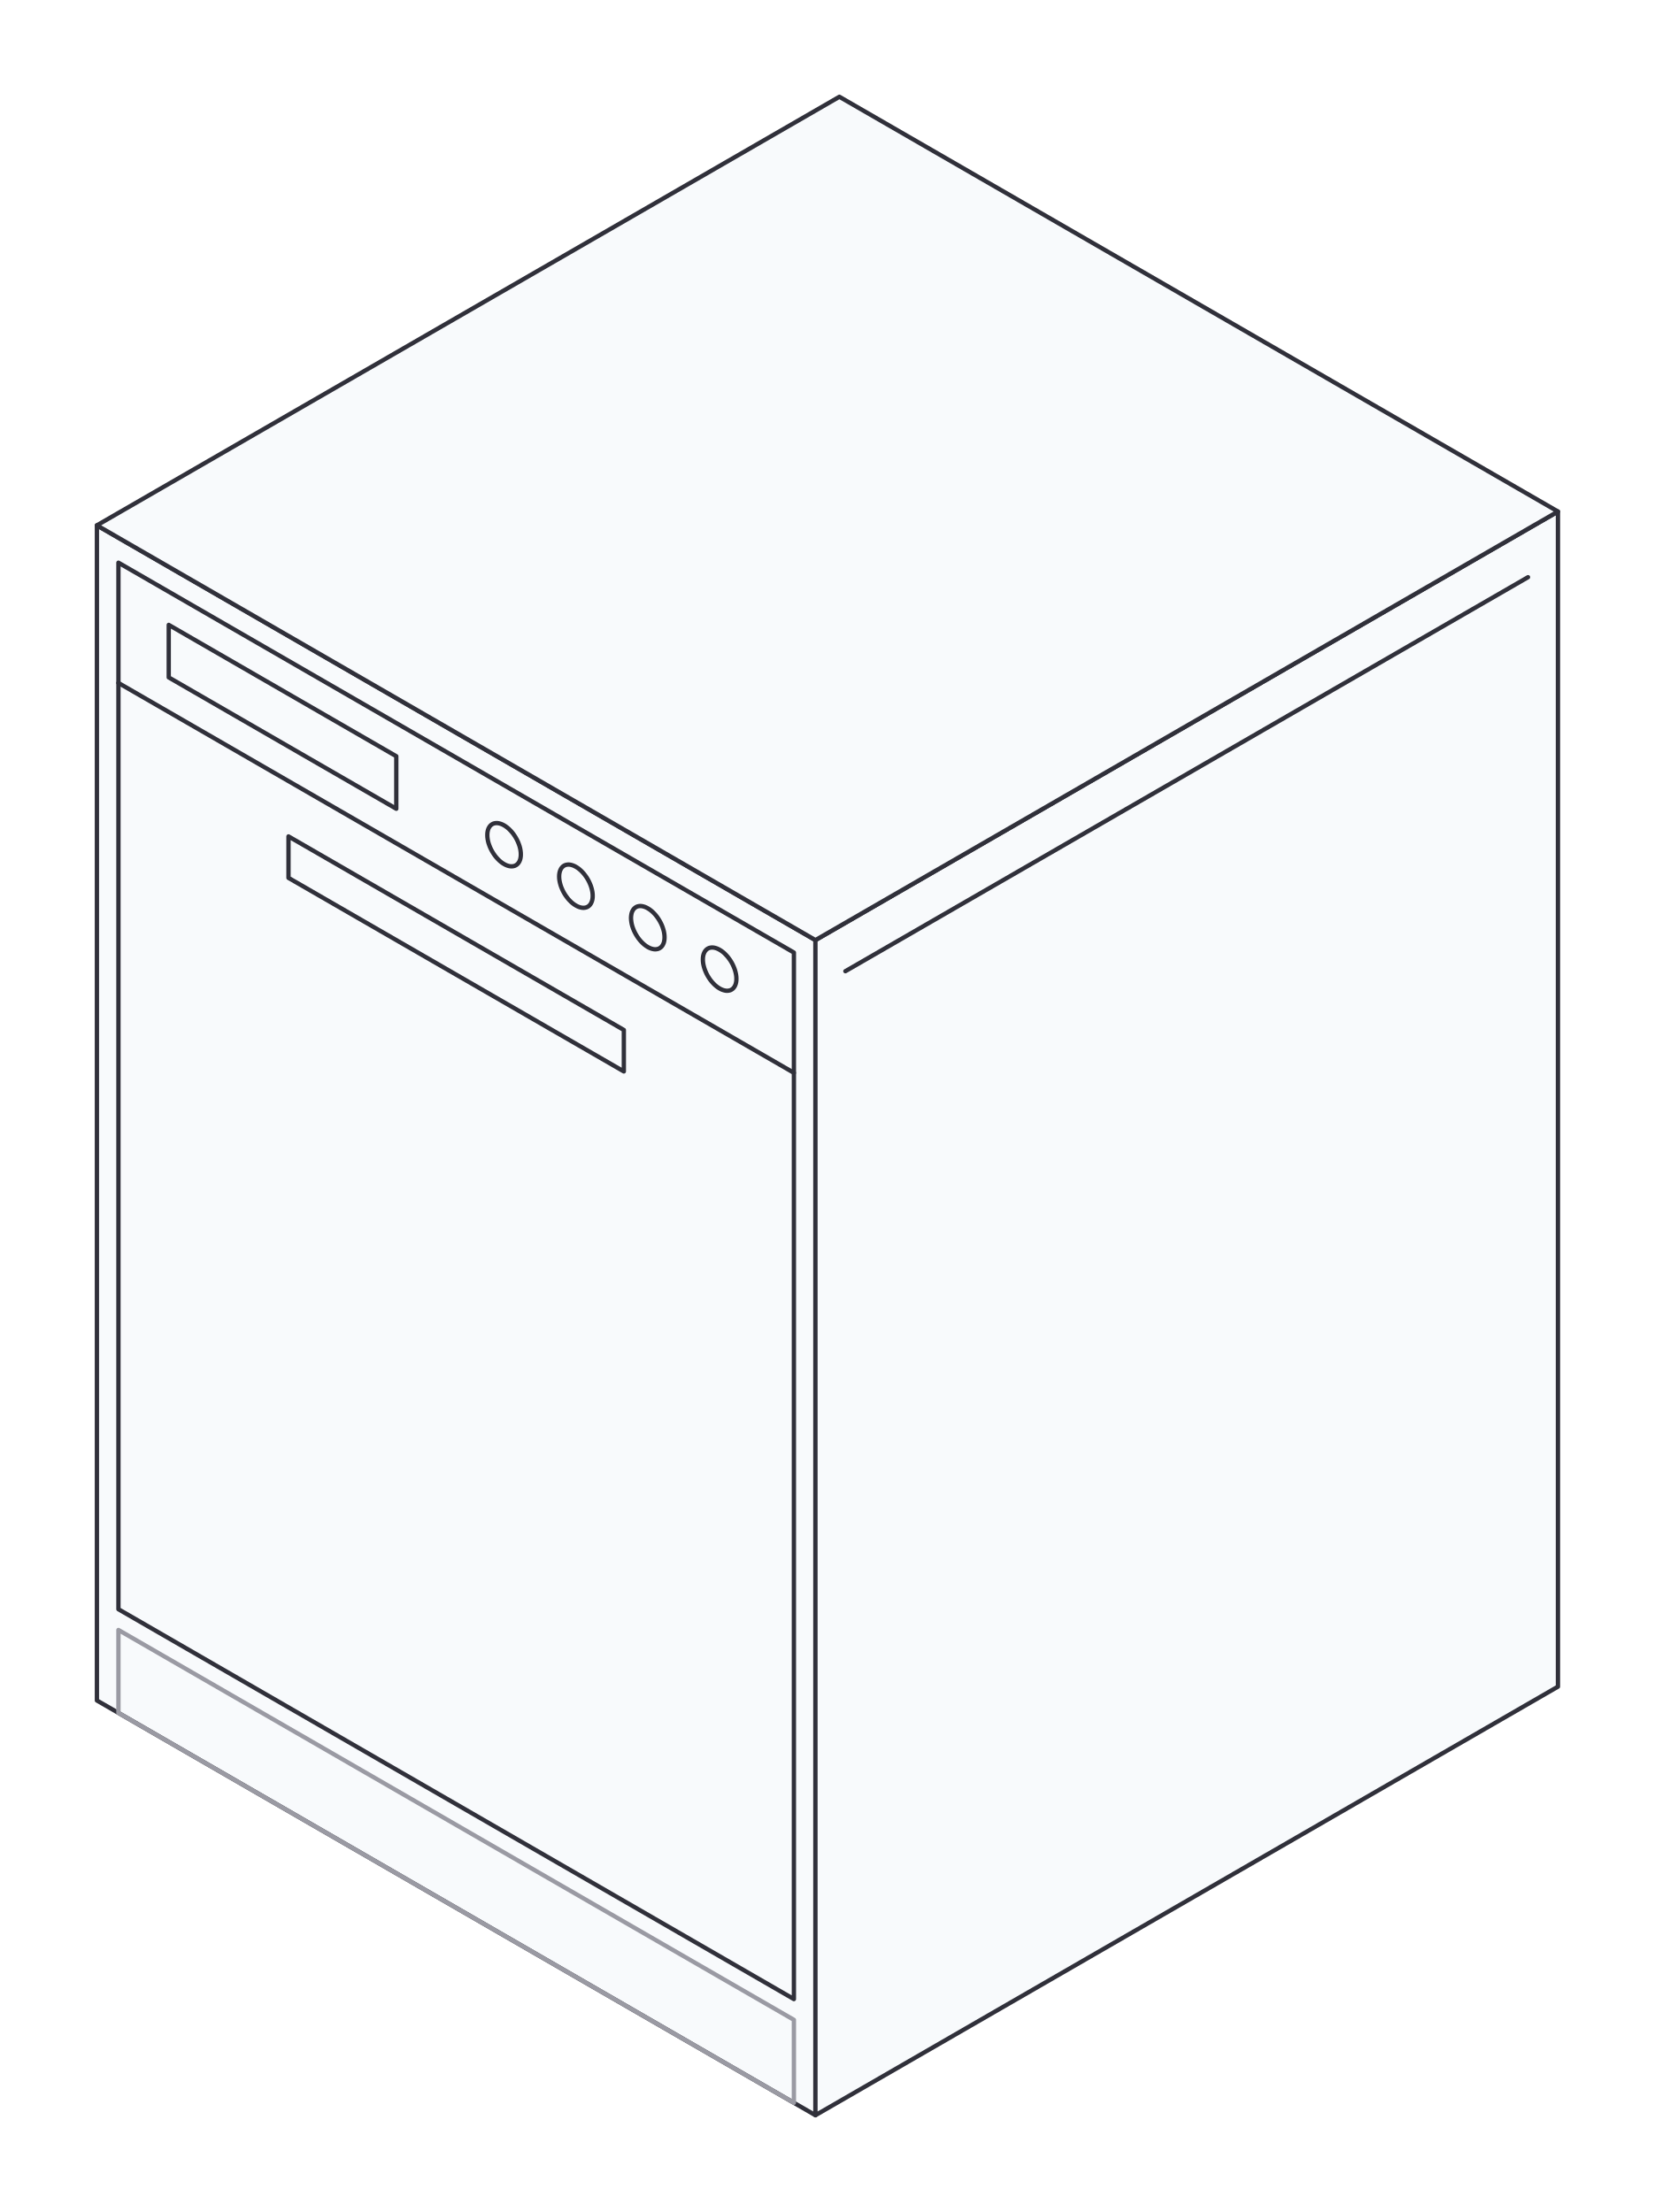
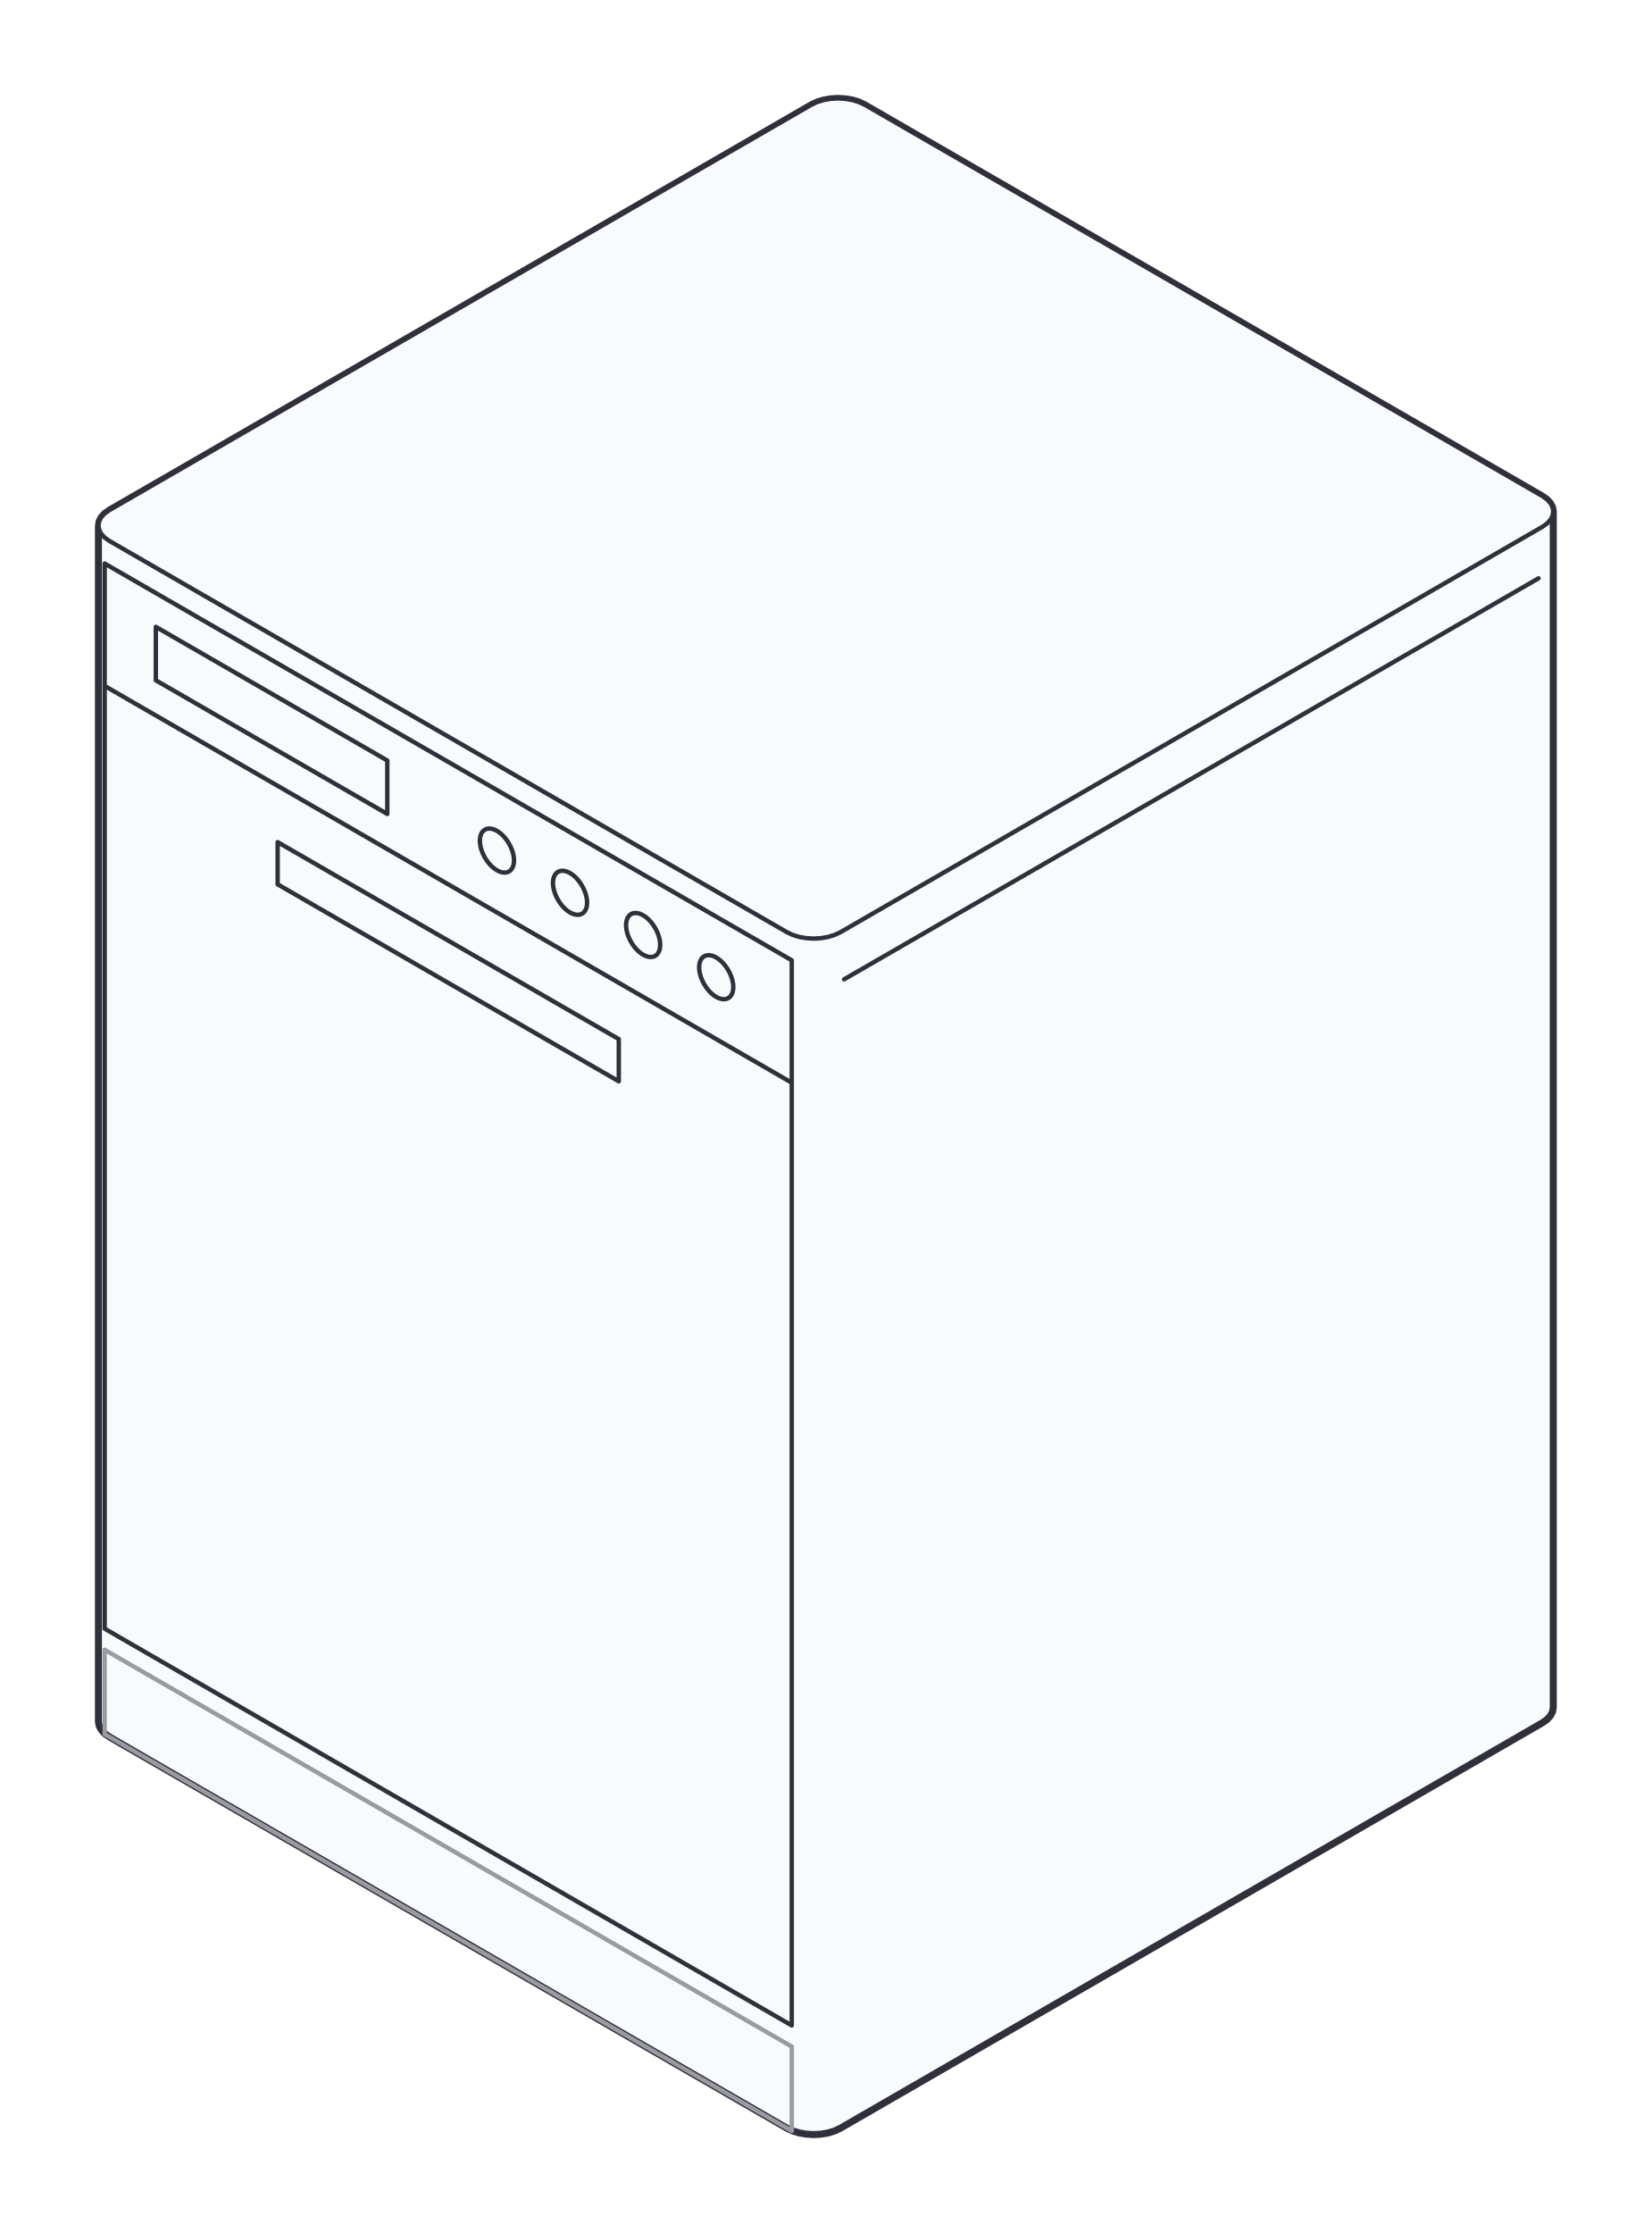
- <svg xmlns="http://www.w3.org/2000/svg" viewBox="-242.8 -368.0 478.6 640.0">
-   <polygon points="-214.77,124.00 -6.93,244.00 -6.93,-96.00 -214.77,-216.00" fill="#f8fafc" stroke="#30303a" stroke-width="1.25" stroke-linejoin="round" stroke-linecap="round" vector-effect="non-scaling-stroke" />
-   <polygon points="207.85,120.00 -6.93,244.00 -6.93,-96.00 207.85,-220.00" fill="#f8fafc" stroke="#30303a" stroke-width="1.25" stroke-linejoin="round" stroke-linecap="round" vector-effect="non-scaling-stroke" />
-   <polygon points="0.00,-340.00 207.85,-220.00 -6.93,-96.00 -214.77,-216.00" fill="#f8fafc" stroke="#30303a" stroke-width="1.25" stroke-linejoin="round" stroke-linecap="round" vector-effect="non-scaling-stroke" />
+ <svg xmlns="http://www.w3.org/2000/svg" viewBox="-238.3 -365.4 469.7 634.8">
+   <polygon points="-210.31,-216.00 -210.10,-217.21 -209.49,-218.38 -208.49,-219.46 -207.15,-220.40 -7.62,-335.60 -5.99,-336.37 -4.12,-336.95 -2.10,-337.30 -0.00,-337.42 2.10,-337.30 4.12,-336.95 5.99,-336.37 7.62,-335.60 200.22,-224.40 201.56,-223.46 202.56,-222.38 203.18,-221.21 203.38,-220.00 203.38,120.00 203.18,121.21 202.56,122.38 201.56,123.46 200.22,124.40 0.69,239.60 -0.94,240.37 -2.80,240.95 -4.83,241.30 -6.93,241.42 -9.03,241.30 -11.05,240.95 -12.92,240.37 -14.55,239.60 -207.15,128.40 -208.49,127.46 -209.49,126.38 -210.10,125.21 -210.31,124.00" fill="#f8fafc" stroke="#30303a" stroke-width="2.0" stroke-linejoin="round" stroke-linecap="round" vector-effect="non-scaling-stroke" />
+   <polygon points="200.23,-224.40 201.57,-223.46 202.56,-222.38 203.17,-221.21 203.38,-220.00 203.17,-218.79 202.56,-217.62 201.57,-216.54 200.23,-215.60 0.69,-100.40 -0.94,-99.63 -2.80,-99.05 -4.83,-98.70 -6.93,-98.58 -9.03,-98.70 -11.05,-99.05 -12.92,-99.63 -14.55,-100.40 -207.15,-211.60 -208.49,-212.54 -209.49,-213.62 -210.10,-214.79 -210.31,-216.00 -210.10,-217.21 -209.49,-218.38 -208.49,-219.46 -207.15,-220.40 -7.62,-335.60 -5.99,-336.37 -4.12,-336.95 -2.10,-337.30 -0.00,-337.42 2.10,-337.30 4.12,-336.95 5.99,-336.37 7.62,-335.60" fill="#f8fafc" stroke="#30303a" stroke-width="1.25" stroke-linejoin="round" stroke-linecap="round" vector-effect="non-scaling-stroke" />
  <polygon points="-208.54,97.60 -13.16,210.40 -13.16,-92.40 -208.54,-205.20" fill="none" stroke="#30303a" stroke-width="1.25" stroke-linejoin="round" stroke-linecap="round" vector-effect="non-scaling-stroke" />
  <line x1="-208.54" y1="-170.40" x2="-13.16" y2="-57.60" fill="none" stroke="#30303a" stroke-width="1.25" stroke-linejoin="round" stroke-linecap="round" vector-effect="non-scaling-stroke" />
  <polygon points="-193.99,-172.00 -128.17,-134.00 -128.17,-149.20 -193.99,-187.20" fill="none" stroke="#30303a" stroke-width="1.25" stroke-linejoin="round" stroke-linecap="round" vector-effect="non-scaling-stroke" />
  <polygon points="-92.15,-120.80 -92.17,-121.36 -92.24,-121.95 -92.35,-122.55 -92.51,-123.16 -92.72,-123.77 -92.96,-124.38 -93.25,-124.99 -93.57,-125.58 -93.92,-126.15 -94.30,-126.70 -94.71,-127.22 -95.14,-127.70 -95.59,-128.15 -96.05,-128.55 -96.52,-128.90 -96.99,-129.20 -97.47,-129.45 -97.94,-129.64 -98.40,-129.77 -98.85,-129.85 -99.28,-129.86 -99.69,-129.81 -100.07,-129.71 -100.42,-129.54 -100.74,-129.32 -101.03,-129.04 -101.27,-128.71 -101.48,-128.33 -101.64,-127.91 -101.75,-127.44 -101.82,-126.94 -101.84,-126.40 -101.82,-125.84 -101.75,-125.25 -101.64,-124.65 -101.48,-124.04 -101.27,-123.43 -101.03,-122.82 -100.74,-122.21 -100.42,-121.62 -100.07,-121.05 -99.69,-120.50 -99.28,-119.98 -98.85,-119.50 -98.40,-119.05 -97.94,-118.65 -97.47,-118.30 -96.99,-118.00 -96.52,-117.75 -96.05,-117.56 -95.59,-117.43 -95.14,-117.35 -94.71,-117.34 -94.30,-117.39 -93.92,-117.49 -93.57,-117.66 -93.25,-117.88 -92.96,-118.16 -92.72,-118.49 -92.51,-118.87 -92.35,-119.29 -92.24,-119.76 -92.17,-120.26" fill="none" stroke="#30303a" stroke-width="1.25" stroke-linejoin="round" stroke-linecap="round" vector-effect="non-scaling-stroke" />
  <polygon points="-71.36,-108.80 -71.38,-109.36 -71.45,-109.95 -71.57,-110.55 -71.73,-111.16 -71.93,-111.77 -72.18,-112.38 -72.46,-112.99 -72.78,-113.58 -73.13,-114.15 -73.52,-114.70 -73.92,-115.22 -74.35,-115.70 -74.80,-116.15 -75.26,-116.55 -75.73,-116.90 -76.21,-117.20 -76.69,-117.45 -77.16,-117.64 -77.62,-117.77 -78.07,-117.85 -78.50,-117.86 -78.90,-117.81 -79.29,-117.71 -79.64,-117.54 -79.96,-117.32 -80.24,-117.04 -80.49,-116.71 -80.69,-116.33 -80.85,-115.91 -80.97,-115.44 -81.04,-114.94 -81.06,-114.40 -81.04,-113.84 -80.97,-113.25 -80.85,-112.65 -80.69,-112.04 -80.49,-111.43 -80.24,-110.82 -79.96,-110.21 -79.64,-109.62 -79.29,-109.05 -78.90,-108.50 -78.50,-107.98 -78.07,-107.50 -77.62,-107.05 -77.16,-106.65 -76.69,-106.30 -76.21,-106.00 -75.73,-105.75 -75.26,-105.56 -74.80,-105.43 -74.35,-105.35 -73.92,-105.34 -73.52,-105.39 -73.13,-105.49 -72.78,-105.66 -72.46,-105.88 -72.18,-106.16 -71.93,-106.49 -71.73,-106.87 -71.57,-107.29 -71.45,-107.76 -71.38,-108.26" fill="none" stroke="#30303a" stroke-width="1.25" stroke-linejoin="round" stroke-linecap="round" vector-effect="non-scaling-stroke" />
  <polygon points="-50.58,-96.80 -50.60,-97.36 -50.67,-97.95 -50.78,-98.55 -50.95,-99.16 -51.15,-99.77 -51.39,-100.38 -51.68,-100.99 -52.00,-101.58 -52.35,-102.15 -52.73,-102.70 -53.14,-103.22 -53.57,-103.70 -54.02,-104.15 -54.48,-104.55 -54.95,-104.90 -55.43,-105.20 -55.90,-105.45 -56.37,-105.64 -56.83,-105.77 -57.28,-105.85 -57.71,-105.86 -58.12,-105.81 -58.50,-105.71 -58.85,-105.54 -59.17,-105.32 -59.46,-105.04 -59.70,-104.71 -59.91,-104.33 -60.07,-103.91 -60.18,-103.44 -60.25,-102.94 -60.28,-102.40 -60.25,-101.84 -60.18,-101.25 -60.07,-100.65 -59.91,-100.04 -59.70,-99.43 -59.46,-98.82 -59.17,-98.21 -58.85,-97.62 -58.50,-97.05 -58.12,-96.50 -57.71,-95.98 -57.28,-95.50 -56.83,-95.05 -56.37,-94.65 -55.90,-94.30 -55.43,-94.00 -54.95,-93.75 -54.48,-93.56 -54.02,-93.43 -53.57,-93.35 -53.14,-93.34 -52.73,-93.39 -52.35,-93.49 -52.00,-93.66 -51.68,-93.88 -51.39,-94.16 -51.15,-94.49 -50.95,-94.87 -50.78,-95.29 -50.67,-95.76 -50.60,-96.26" fill="none" stroke="#30303a" stroke-width="1.25" stroke-linejoin="round" stroke-linecap="round" vector-effect="non-scaling-stroke" />
  <polygon points="-29.79,-84.80 -29.81,-85.36 -29.88,-85.95 -30.00,-86.55 -30.16,-87.16 -30.36,-87.77 -30.61,-88.38 -30.89,-88.99 -31.21,-89.58 -31.56,-90.15 -31.95,-90.70 -32.35,-91.22 -32.79,-91.70 -33.23,-92.15 -33.69,-92.55 -34.17,-92.90 -34.64,-93.20 -35.12,-93.45 -35.59,-93.64 -36.05,-93.77 -36.50,-93.85 -36.93,-93.86 -37.34,-93.81 -37.72,-93.71 -38.07,-93.54 -38.39,-93.32 -38.67,-93.04 -38.92,-92.71 -39.12,-92.33 -39.28,-91.91 -39.40,-91.44 -39.47,-90.94 -39.49,-90.40 -39.47,-89.84 -39.40,-89.25 -39.28,-88.65 -39.12,-88.04 -38.92,-87.43 -38.67,-86.82 -38.39,-86.21 -38.07,-85.62 -37.72,-85.05 -37.34,-84.50 -36.93,-83.98 -36.50,-83.50 -36.05,-83.05 -35.59,-82.65 -35.12,-82.30 -34.64,-82.00 -34.17,-81.75 -33.69,-81.56 -33.23,-81.43 -32.79,-81.35 -32.35,-81.34 -31.95,-81.39 -31.56,-81.49 -31.21,-81.66 -30.89,-81.88 -30.61,-82.16 -30.36,-82.49 -30.16,-82.87 -30.00,-83.29 -29.88,-83.76 -29.81,-84.26" fill="none" stroke="#30303a" stroke-width="1.25" stroke-linejoin="round" stroke-linecap="round" vector-effect="non-scaling-stroke" />
  <polygon points="-159.35,-114.00 -62.35,-58.00 -62.35,-70.00 -159.35,-126.00" fill="none" stroke="#30303a" stroke-width="1.25" stroke-linejoin="round" stroke-linecap="round" vector-effect="non-scaling-stroke" />
  <polygon points="-208.54,127.60 -13.16,240.40 -13.16,216.40 -208.54,103.60" fill="none" stroke="#9a9aa3" stroke-width="1.25" stroke-linejoin="round" stroke-linecap="round" vector-effect="non-scaling-stroke" />
  <line x1="199.19" y1="-201.00" x2="1.73" y2="-87.00" fill="none" stroke="#30303a" stroke-width="1.25" stroke-linejoin="round" stroke-linecap="round" vector-effect="non-scaling-stroke" />
</svg>
